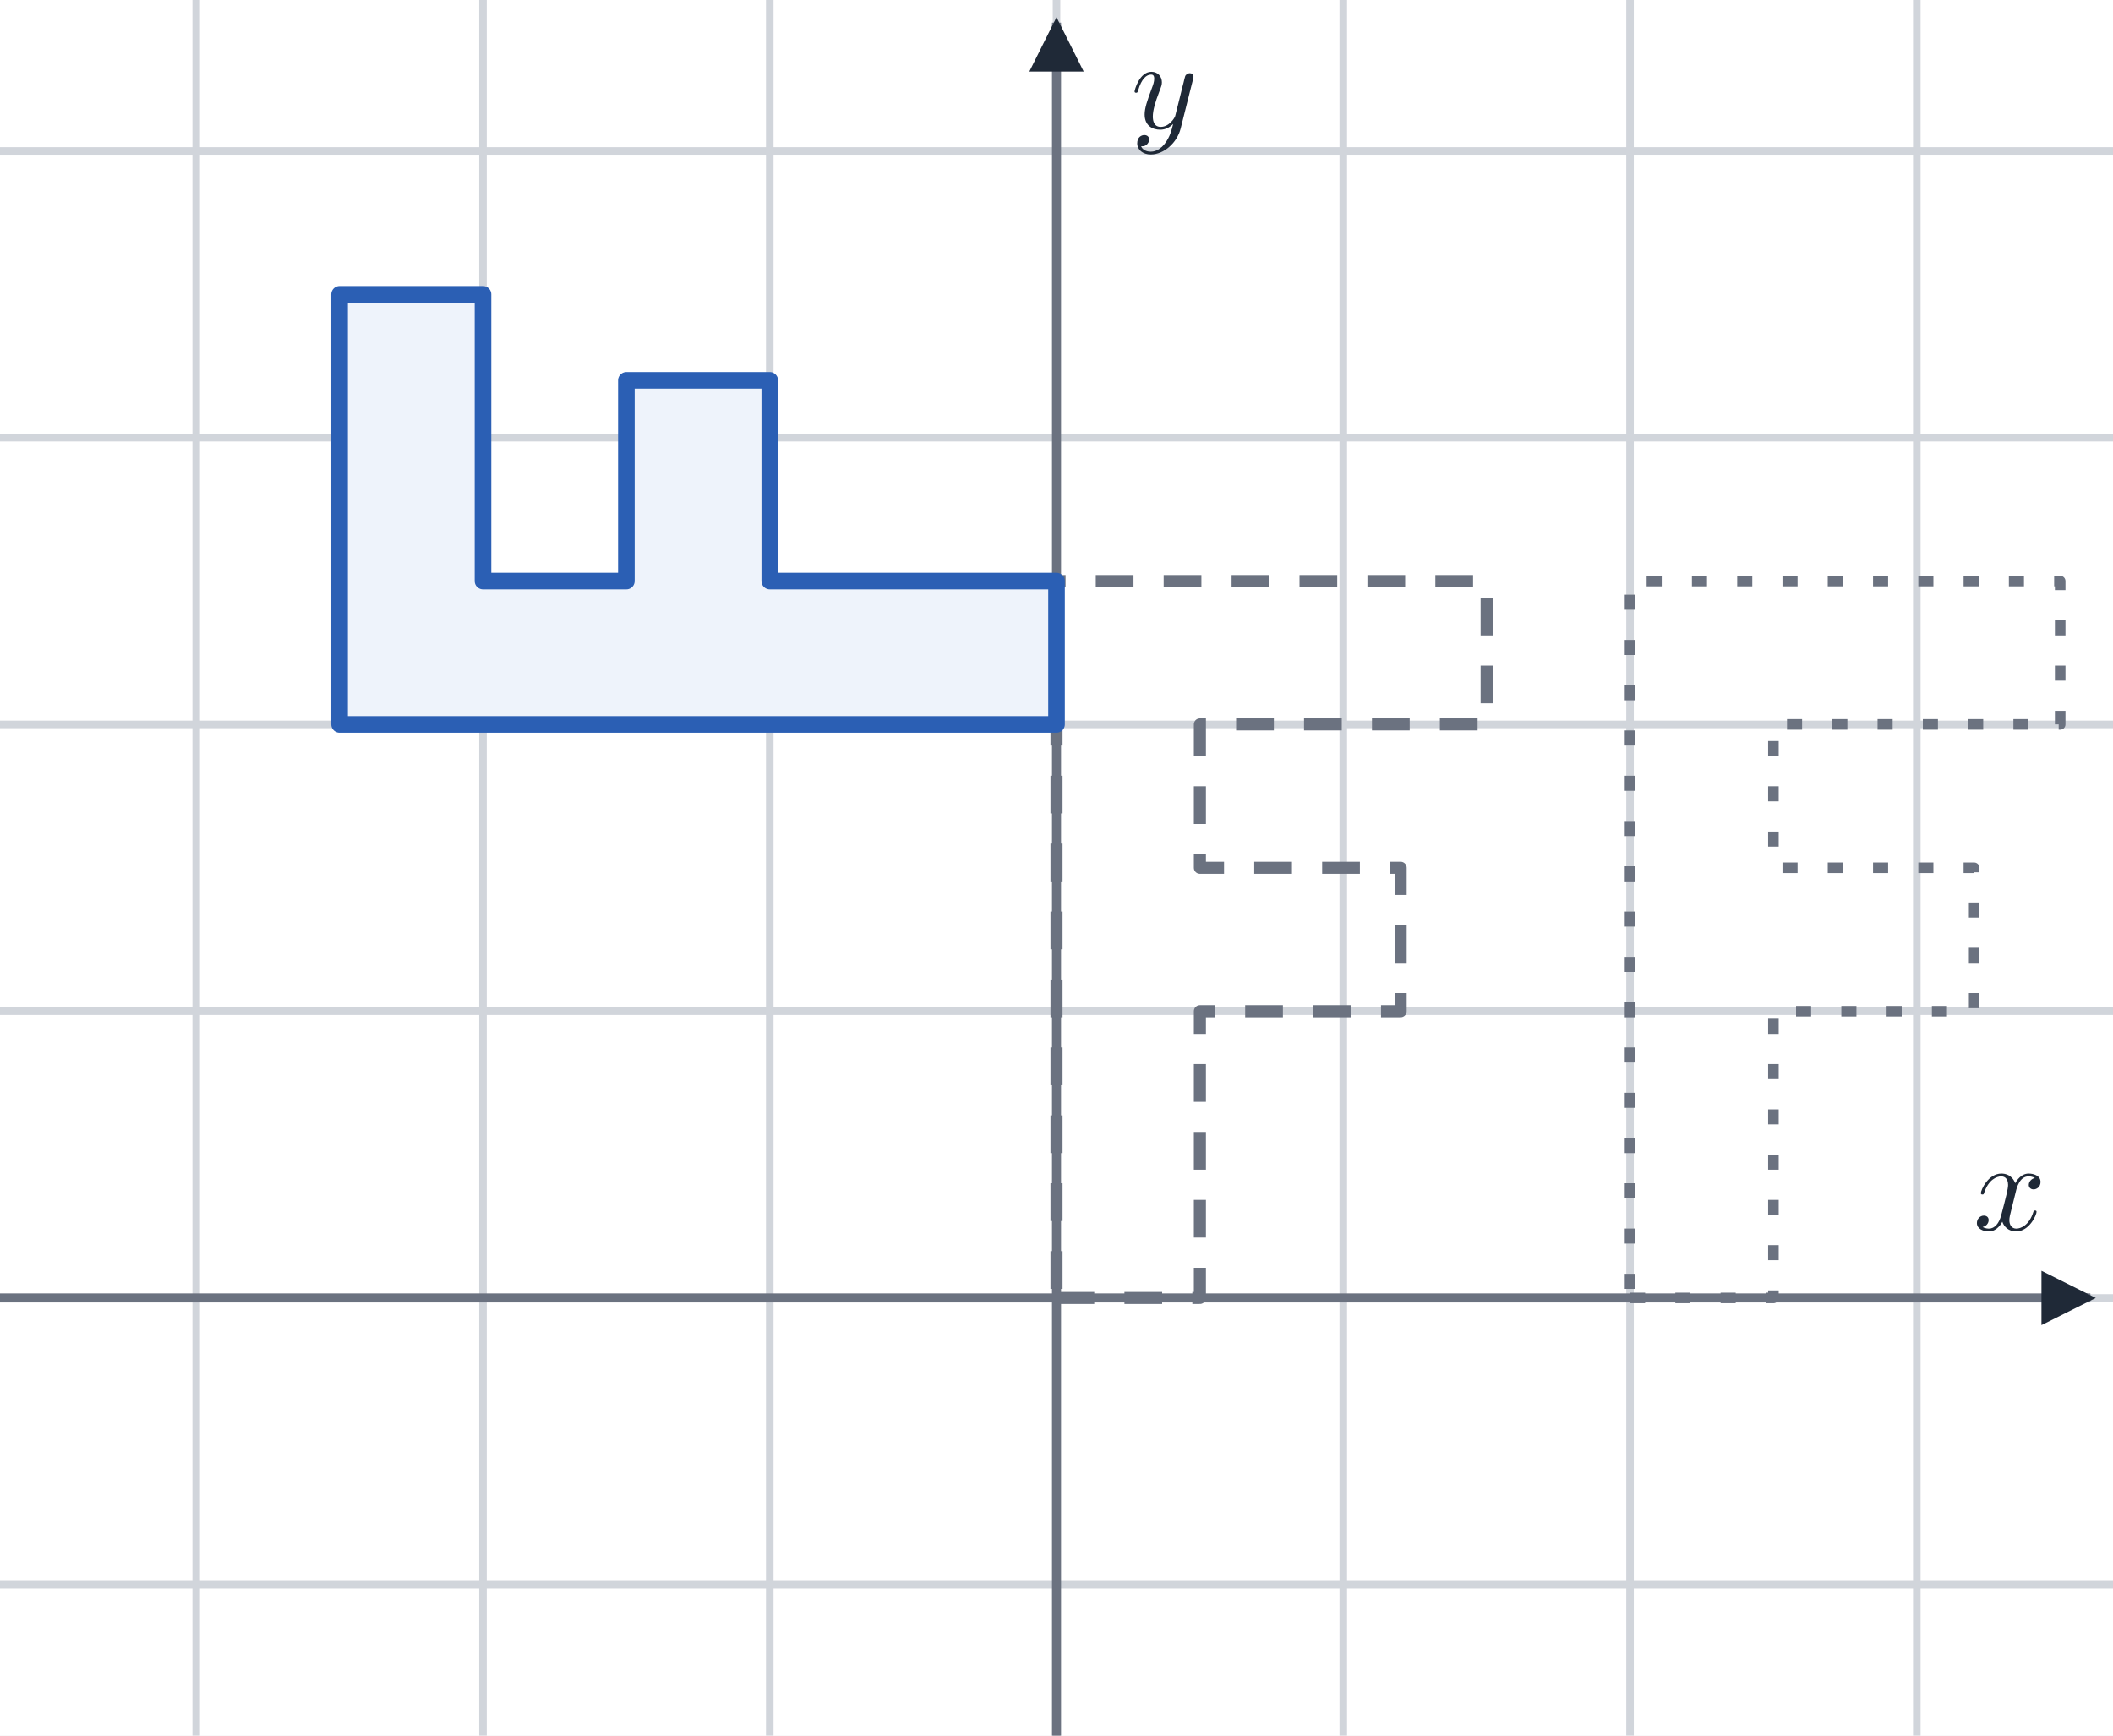
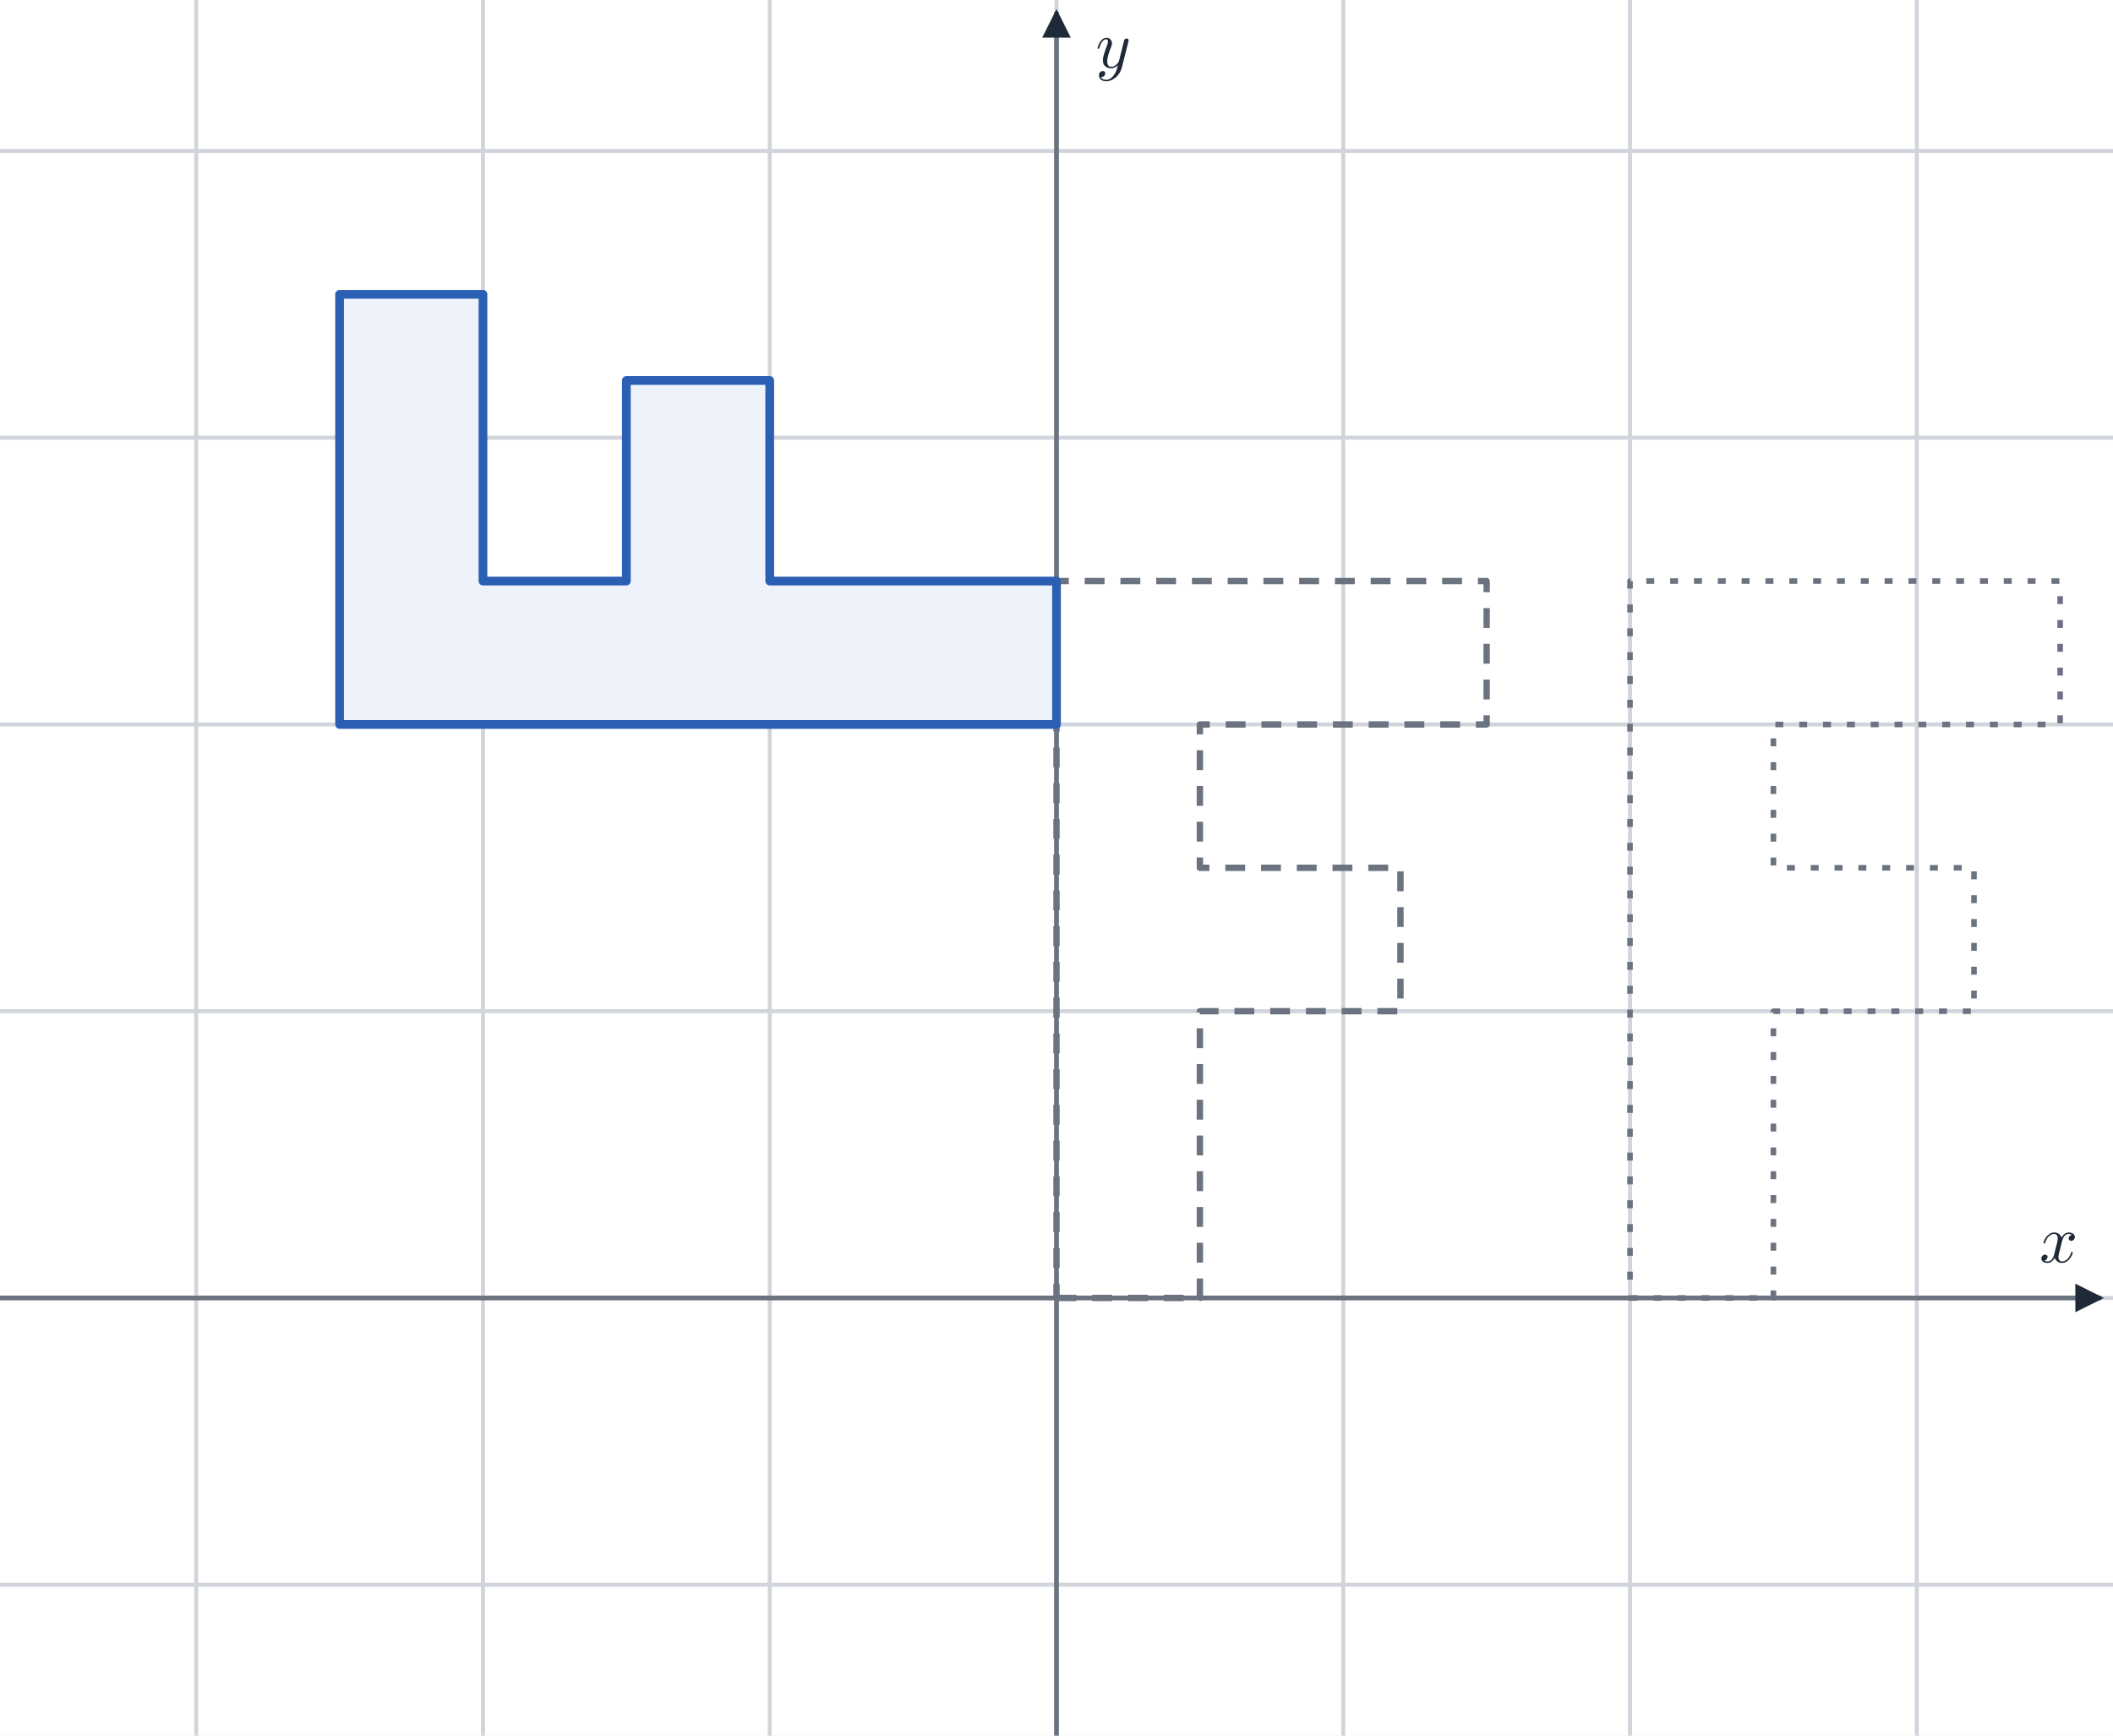
- <svg xmlns="http://www.w3.org/2000/svg" xmlns:xlink="http://www.w3.org/1999/xlink" viewBox="0 0 280 230" width="280" height="230" font-family="IBM Plex Sans, DejaVu Sans, sans-serif">
+ <svg xmlns="http://www.w3.org/2000/svg" xmlns:xlink="http://www.w3.org/1999/xlink" viewBox="0 0 532 437" width="532" height="437" font-family="IBM Plex Sans, DejaVu Sans, sans-serif">
  <defs>
    <marker id="arrow-red" viewBox="0 0 10 10" refX="9" refY="5" markerWidth="6" markerHeight="6" orient="auto-start-reverse">
      <path d="M0,0 L10,5 L0,10 z" fill="#dc2626" />
    </marker>
    <marker id="arrow-green" viewBox="0 0 10 10" refX="9" refY="5" markerWidth="6" markerHeight="6" orient="auto-start-reverse">
      <path d="M0,0 L10,5 L0,10 z" fill="#16a34a" />
    </marker>
    <marker id="arrow-ink" viewBox="0 0 10 10" refX="9" refY="5" markerWidth="6" markerHeight="6" orient="auto-start-reverse">
      <path d="M0,0 L10,5 L0,10 z" fill="#1f2937" />
    </marker>
  </defs>
-   <rect width="280" height="230" fill="#ffffff" />
-   <line x1="-12.0" y1="0" x2="-12.0" y2="230" stroke="#d1d5db" stroke-width="1" />
-   <line x1="0" y1="324.0" x2="280" y2="324.0" stroke="#d1d5db" stroke-width="1" />
-   <line x1="26.0" y1="0" x2="26.0" y2="230" stroke="#d1d5db" stroke-width="1" />
-   <line x1="0" y1="286.0" x2="280" y2="286.0" stroke="#d1d5db" stroke-width="1" />
-   <line x1="64.0" y1="0" x2="64.0" y2="230" stroke="#d1d5db" stroke-width="1" />
-   <line x1="0" y1="248.0" x2="280" y2="248.0" stroke="#d1d5db" stroke-width="1" />
-   <line x1="102.0" y1="0" x2="102.0" y2="230" stroke="#d1d5db" stroke-width="1" />
-   <line x1="0" y1="210.0" x2="280" y2="210.0" stroke="#d1d5db" stroke-width="1" />
-   <line x1="140.0" y1="0" x2="140.0" y2="230" stroke="#d1d5db" stroke-width="1" />
-   <line x1="0" y1="172.0" x2="280" y2="172.0" stroke="#d1d5db" stroke-width="1" />
-   <line x1="178.0" y1="0" x2="178.0" y2="230" stroke="#d1d5db" stroke-width="1" />
-   <line x1="0" y1="134.0" x2="280" y2="134.0" stroke="#d1d5db" stroke-width="1" />
-   <line x1="216.0" y1="0" x2="216.0" y2="230" stroke="#d1d5db" stroke-width="1" />
-   <line x1="0" y1="96.0" x2="280" y2="96.0" stroke="#d1d5db" stroke-width="1" />
-   <line x1="254.0" y1="0" x2="254.0" y2="230" stroke="#d1d5db" stroke-width="1" />
-   <line x1="0" y1="58.0" x2="280" y2="58.0" stroke="#d1d5db" stroke-width="1" />
-   <line x1="292.0" y1="0" x2="292.0" y2="230" stroke="#d1d5db" stroke-width="1" />
-   <line x1="0" y1="20.0" x2="280" y2="20.0" stroke="#d1d5db" stroke-width="1" />
-   <line x1="0" y1="172" x2="277" y2="172" stroke="#6b7280" stroke-width="1.2" marker-end="url(#arrow-ink)" />
-   <line x1="140.0" y1="230" x2="140.0" y2="3" stroke="#6b7280" stroke-width="1.2" marker-end="url(#arrow-ink)" />
-   <g transform="translate(272.00 163.00) scale(1.7) translate(-6.1939 0)" fill="#1f2937" stroke="none">
+   <rect width="532" height="437" fill="#ffffff" />
+   <line x1="-22.8" y1="0" x2="-22.8" y2="437" stroke="#d1d5db" stroke-width="1" />
+   <line x1="0" y1="615.6" x2="532" y2="615.6" stroke="#d1d5db" stroke-width="1" />
+   <line x1="49.4" y1="0" x2="49.4" y2="437" stroke="#d1d5db" stroke-width="1" />
+   <line x1="0" y1="543.4" x2="532" y2="543.4" stroke="#d1d5db" stroke-width="1" />
+   <line x1="121.6" y1="0" x2="121.6" y2="437" stroke="#d1d5db" stroke-width="1" />
+   <line x1="0" y1="471.2" x2="532" y2="471.2" stroke="#d1d5db" stroke-width="1" />
+   <line x1="193.8" y1="0" x2="193.8" y2="437" stroke="#d1d5db" stroke-width="1" />
+   <line x1="0" y1="399.0" x2="532" y2="399.0" stroke="#d1d5db" stroke-width="1" />
+   <line x1="266.0" y1="0" x2="266.0" y2="437" stroke="#d1d5db" stroke-width="1" />
+   <line x1="0" y1="326.8" x2="532" y2="326.8" stroke="#d1d5db" stroke-width="1" />
+   <line x1="338.2" y1="0" x2="338.2" y2="437" stroke="#d1d5db" stroke-width="1" />
+   <line x1="0" y1="254.6" x2="532" y2="254.6" stroke="#d1d5db" stroke-width="1" />
+   <line x1="410.4" y1="0" x2="410.4" y2="437" stroke="#d1d5db" stroke-width="1" />
+   <line x1="0" y1="182.4" x2="532" y2="182.4" stroke="#d1d5db" stroke-width="1" />
+   <line x1="482.6" y1="0" x2="482.6" y2="437" stroke="#d1d5db" stroke-width="1" />
+   <line x1="0" y1="110.2" x2="532" y2="110.2" stroke="#d1d5db" stroke-width="1" />
+   <line x1="554.8" y1="0" x2="554.8" y2="437" stroke="#d1d5db" stroke-width="1" />
+   <line x1="0" y1="38.0" x2="532" y2="38.0" stroke="#d1d5db" stroke-width="1" />
+   <line x1="0" y1="326.8" x2="529" y2="326.8" stroke="#6b7280" stroke-width="1.2" marker-end="url(#arrow-ink)" />
+   <line x1="266.0" y1="437" x2="266.0" y2="3" stroke="#6b7280" stroke-width="1.2" marker-end="url(#arrow-ink)" />
+   <g transform="translate(524.00 317.80) scale(1.7) translate(-6.1939 0)" fill="#1f2937" stroke="none">
    <defs>
      <path id="m11-g0-120" d="M3.328-3.009C3.387-3.268 3.616-4.184 4.314-4.184C4.364-4.184 4.603-4.184 4.812-4.055C4.533-4.005 4.334-3.756 4.334-3.517C4.334-3.357 4.443-3.168 4.712-3.168C4.932-3.168 5.25-3.347 5.25-3.746C5.25-4.264 4.663-4.403 4.324-4.403C3.746-4.403 3.397-3.875 3.278-3.646C3.029-4.304 2.491-4.403 2.202-4.403C1.166-4.403 .598-3.118 .598-2.869C.598-2.77 .697-2.77 .717-2.77C.797-2.77 .827-2.79 .847-2.879C1.186-3.935 1.843-4.184 2.182-4.184C2.371-4.184 2.72-4.095 2.72-3.517C2.72-3.208 2.55-2.54 2.182-1.146C2.022-.528 1.674-.11 1.235-.11C1.176-.11 .946-.11 .737-.239C.986-.289 1.205-.498 1.205-.777C1.205-1.046 .986-1.126 .837-1.126C.538-1.126 .289-.867 .289-.548C.289-.09 .787 .11 1.225 .11C1.883 .11 2.242-.588 2.271-.648C2.391-.279 2.75 .11 3.347 .11C4.374 .11 4.941-1.176 4.941-1.425C4.941-1.524 4.852-1.524 4.822-1.524C4.732-1.524 4.712-1.484 4.692-1.415C4.364-.349 3.686-.11 3.367-.11C2.979-.11 2.819-.428 2.819-.767C2.819-.986 2.879-1.205 2.989-1.644L3.328-3.009Z" />
    </defs>
    <g id="m11-page1">
      <use x="0" y="0" xlink:href="#m11-g0-120" />
    </g>
  </g>
-   <g transform="translate(149.00 17.00) scale(1.7) translate(0.5 0)" fill="#1f2937" stroke="none">
+   <g transform="translate(275.00 17.00) scale(1.7) translate(0.5 0)" fill="#1f2937" stroke="none">
    <defs>
      <path id="m12-g0-121" d="M4.842-3.796C4.882-3.935 4.882-3.955 4.882-4.025C4.882-4.204 4.742-4.294 4.593-4.294C4.493-4.294 4.334-4.234 4.244-4.085C4.224-4.035 4.144-3.726 4.105-3.547C4.035-3.288 3.965-3.019 3.905-2.75L3.457-.956C3.417-.807 2.989-.11 2.331-.11C1.823-.11 1.714-.548 1.714-.917C1.714-1.375 1.883-1.993 2.222-2.869C2.381-3.278 2.421-3.387 2.421-3.587C2.421-4.035 2.102-4.403 1.604-4.403C.658-4.403 .289-2.959 .289-2.869C.289-2.77 .389-2.77 .408-2.77C.508-2.77 .518-2.79 .568-2.949C.837-3.885 1.235-4.184 1.574-4.184C1.654-4.184 1.823-4.184 1.823-3.866C1.823-3.616 1.724-3.357 1.654-3.168C1.255-2.112 1.076-1.544 1.076-1.076C1.076-.189 1.704 .11 2.291 .11C2.68 .11 3.019-.06 3.298-.339C3.168 .179 3.049 .667 2.65 1.196C2.391 1.534 2.012 1.823 1.554 1.823C1.415 1.823 .966 1.793 .797 1.405C.956 1.405 1.086 1.405 1.225 1.285C1.325 1.196 1.425 1.066 1.425 .877C1.425 .568 1.156 .528 1.056 .528C.827 .528 .498 .687 .498 1.176C.498 1.674 .936 2.042 1.554 2.042C2.58 2.042 3.606 1.136 3.885 .01L4.842-3.796Z" />
    </defs>
    <g id="m12-page1">
      <use x="0" y="0" xlink:href="#m12-g0-121" />
    </g>
  </g>
-   <polygon points="140.0,172.0 159.0,172.0 159.0,134.0 185.6,134.0 185.6,115.0 159.0,115.0 159.0,96.0 197.0,96.0 197.0,77.0 140.0,77.0" fill="none" stroke="#6b7280" stroke-width="1.6" stroke-linejoin="round" stroke-dasharray="5 4" />
-   <polygon points="216.0,172.0 235.0,172.0 235.0,134.0 261.6,134.0 261.6,115.0 235.0,115.0 235.0,96.0 273.0,96.0 273.0,77.0 216.0,77.0" fill="none" stroke="#6b7280" stroke-width="1.4" stroke-linejoin="round" stroke-dasharray="2 4" />
-   <polygon points="140.0,96.0 140.0,77.0 102.0,77.0 102.0,50.4 83.0,50.4 83.0,77.0 64.0,77.0 64.0,39.0 45.0,39.0 45.0,96.0" fill="#eef3fb" stroke="#2b5fb4" stroke-width="2.2" stroke-linejoin="round" />
+   <polygon points="266.0,326.8 302.1,326.8 302.1,254.6 352.6,254.6 352.6,218.5 302.1,218.5 302.1,182.4 374.3,182.4 374.3,146.3 266.0,146.3" fill="none" stroke="#6b7280" stroke-width="1.6" stroke-linejoin="round" stroke-dasharray="5 4" />
+   <polygon points="410.4,326.8 446.5,326.8 446.5,254.6 497.0,254.6 497.0,218.5 446.5,218.5 446.5,182.4 518.7,182.4 518.7,146.3 410.4,146.3" fill="none" stroke="#6b7280" stroke-width="1.4" stroke-linejoin="round" stroke-dasharray="2 4" />
+   <polygon points="266.0,182.4 266.0,146.3 193.8,146.3 193.8,95.8 157.7,95.8 157.7,146.3 121.6,146.3 121.6,74.1 85.5,74.1 85.5,182.4" fill="#eef3fb" stroke="#2b5fb4" stroke-width="2.2" stroke-linejoin="round" />
</svg>
